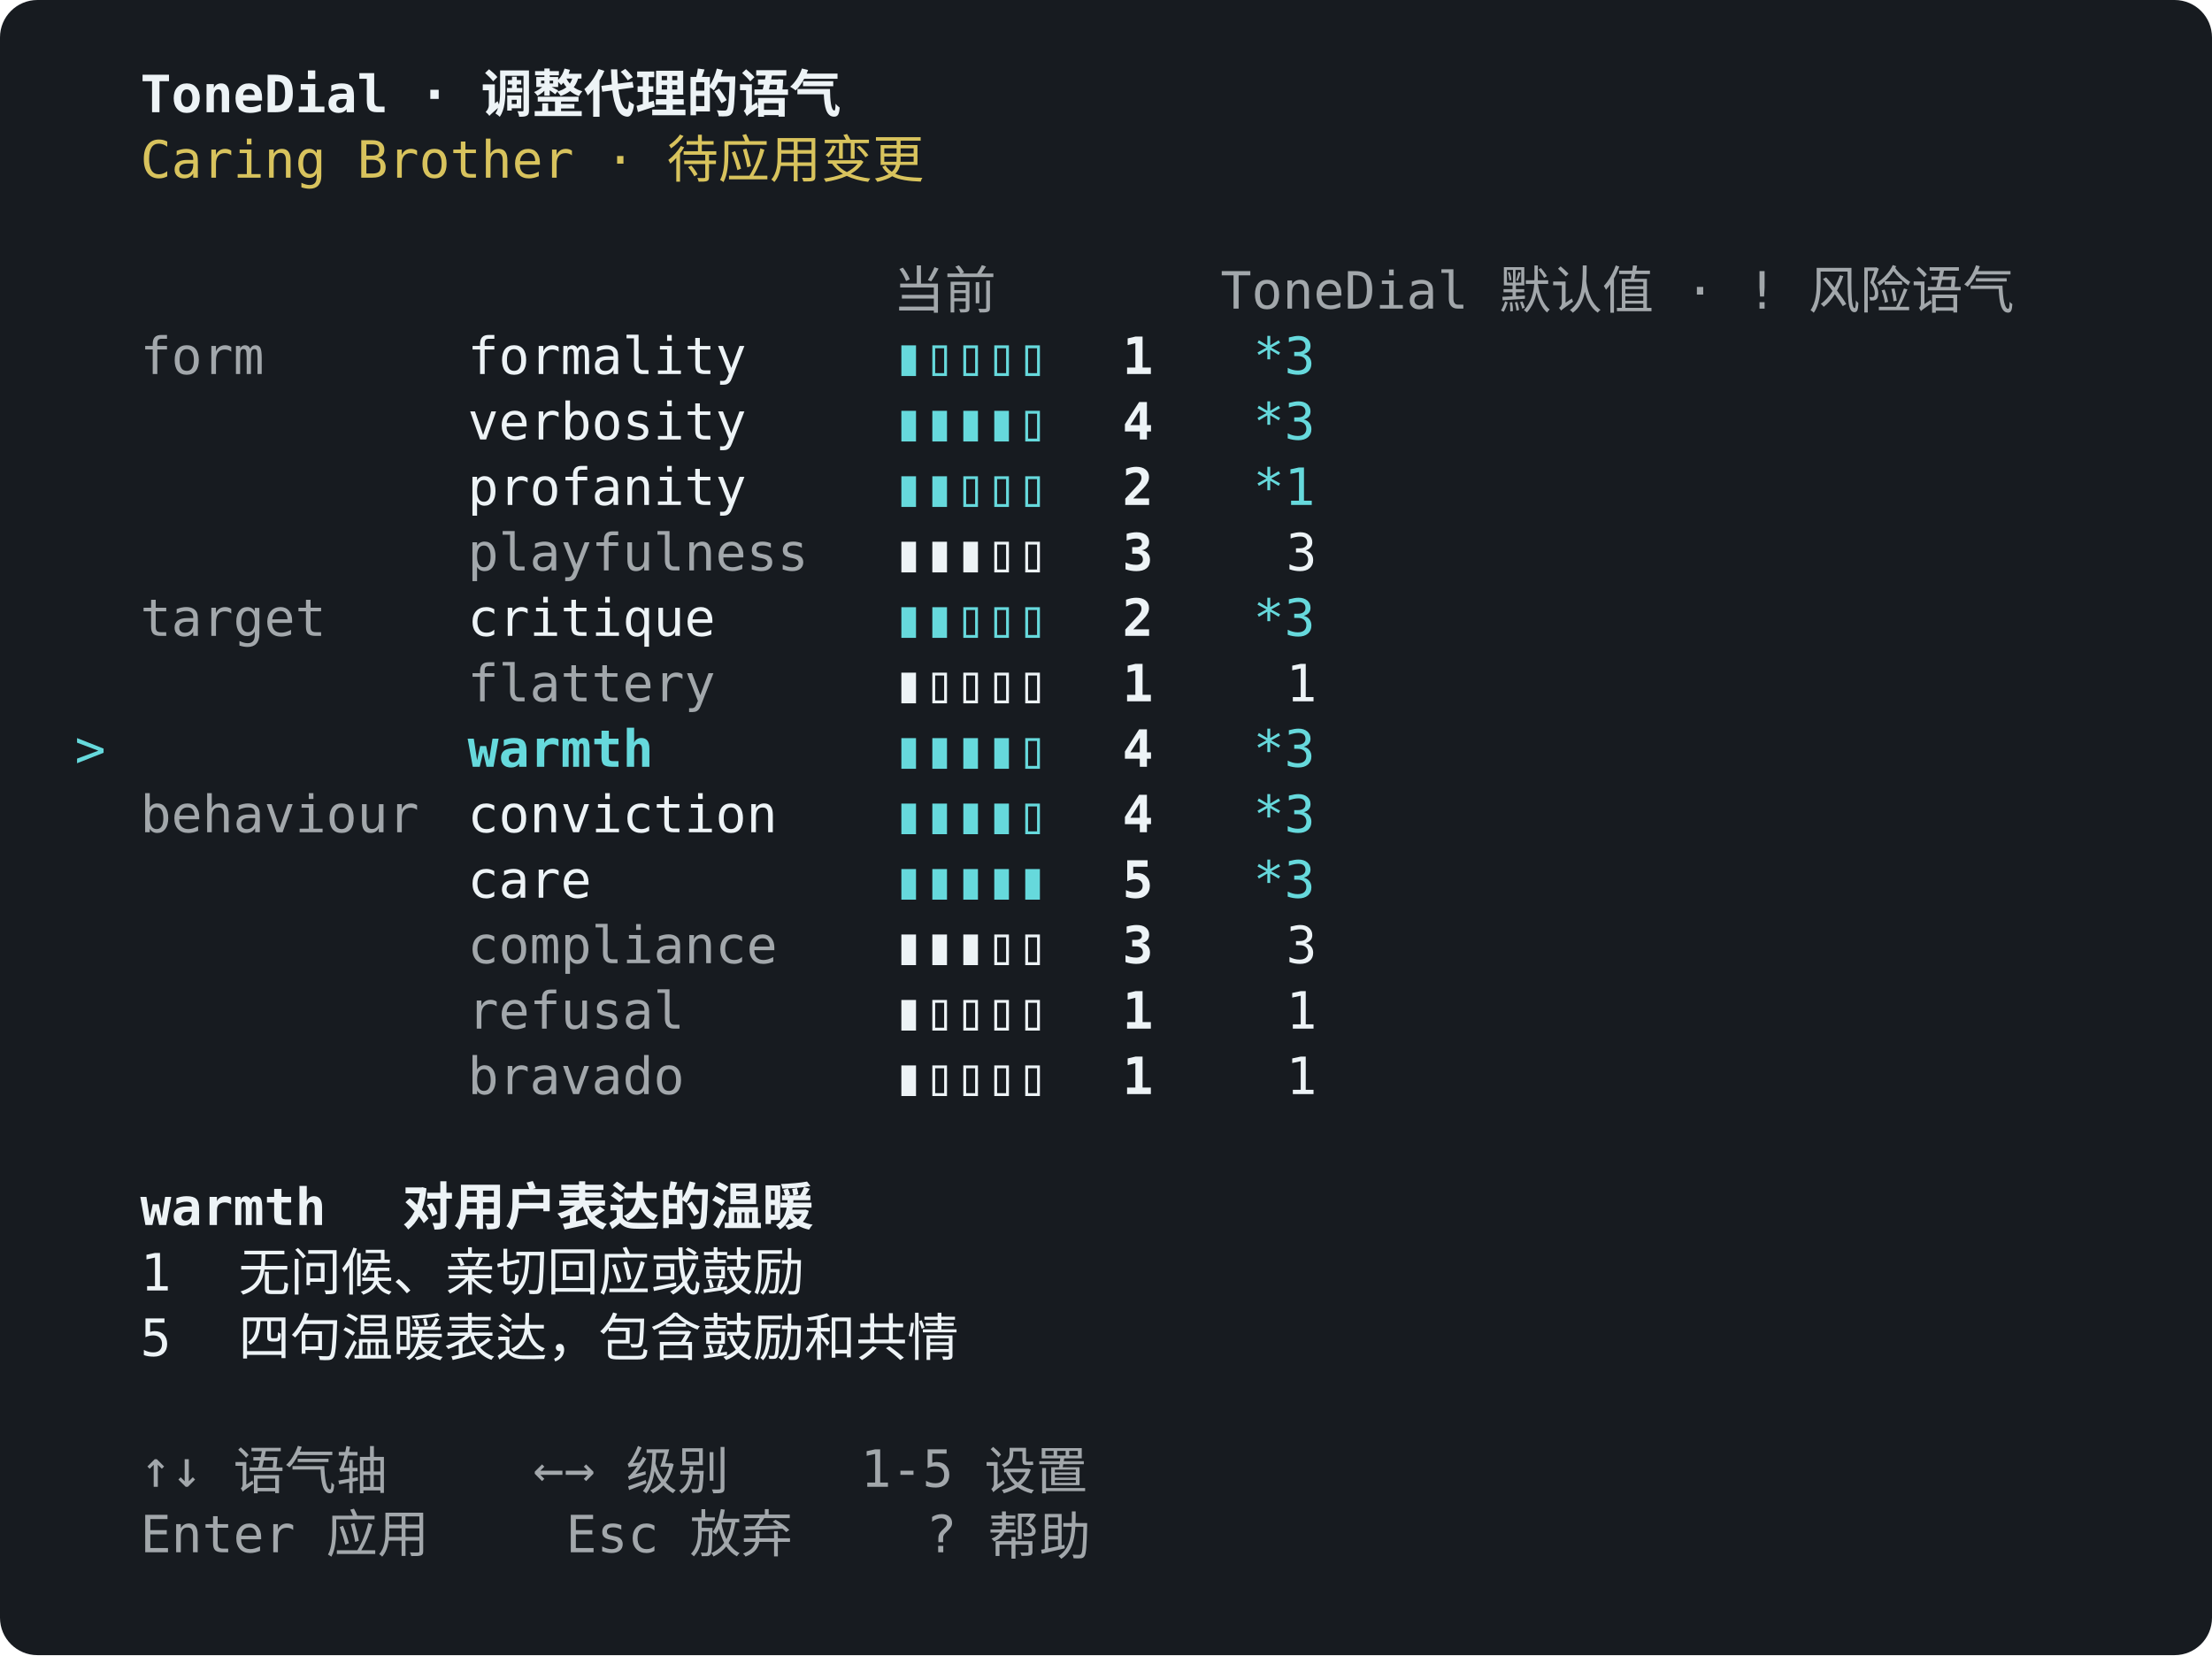
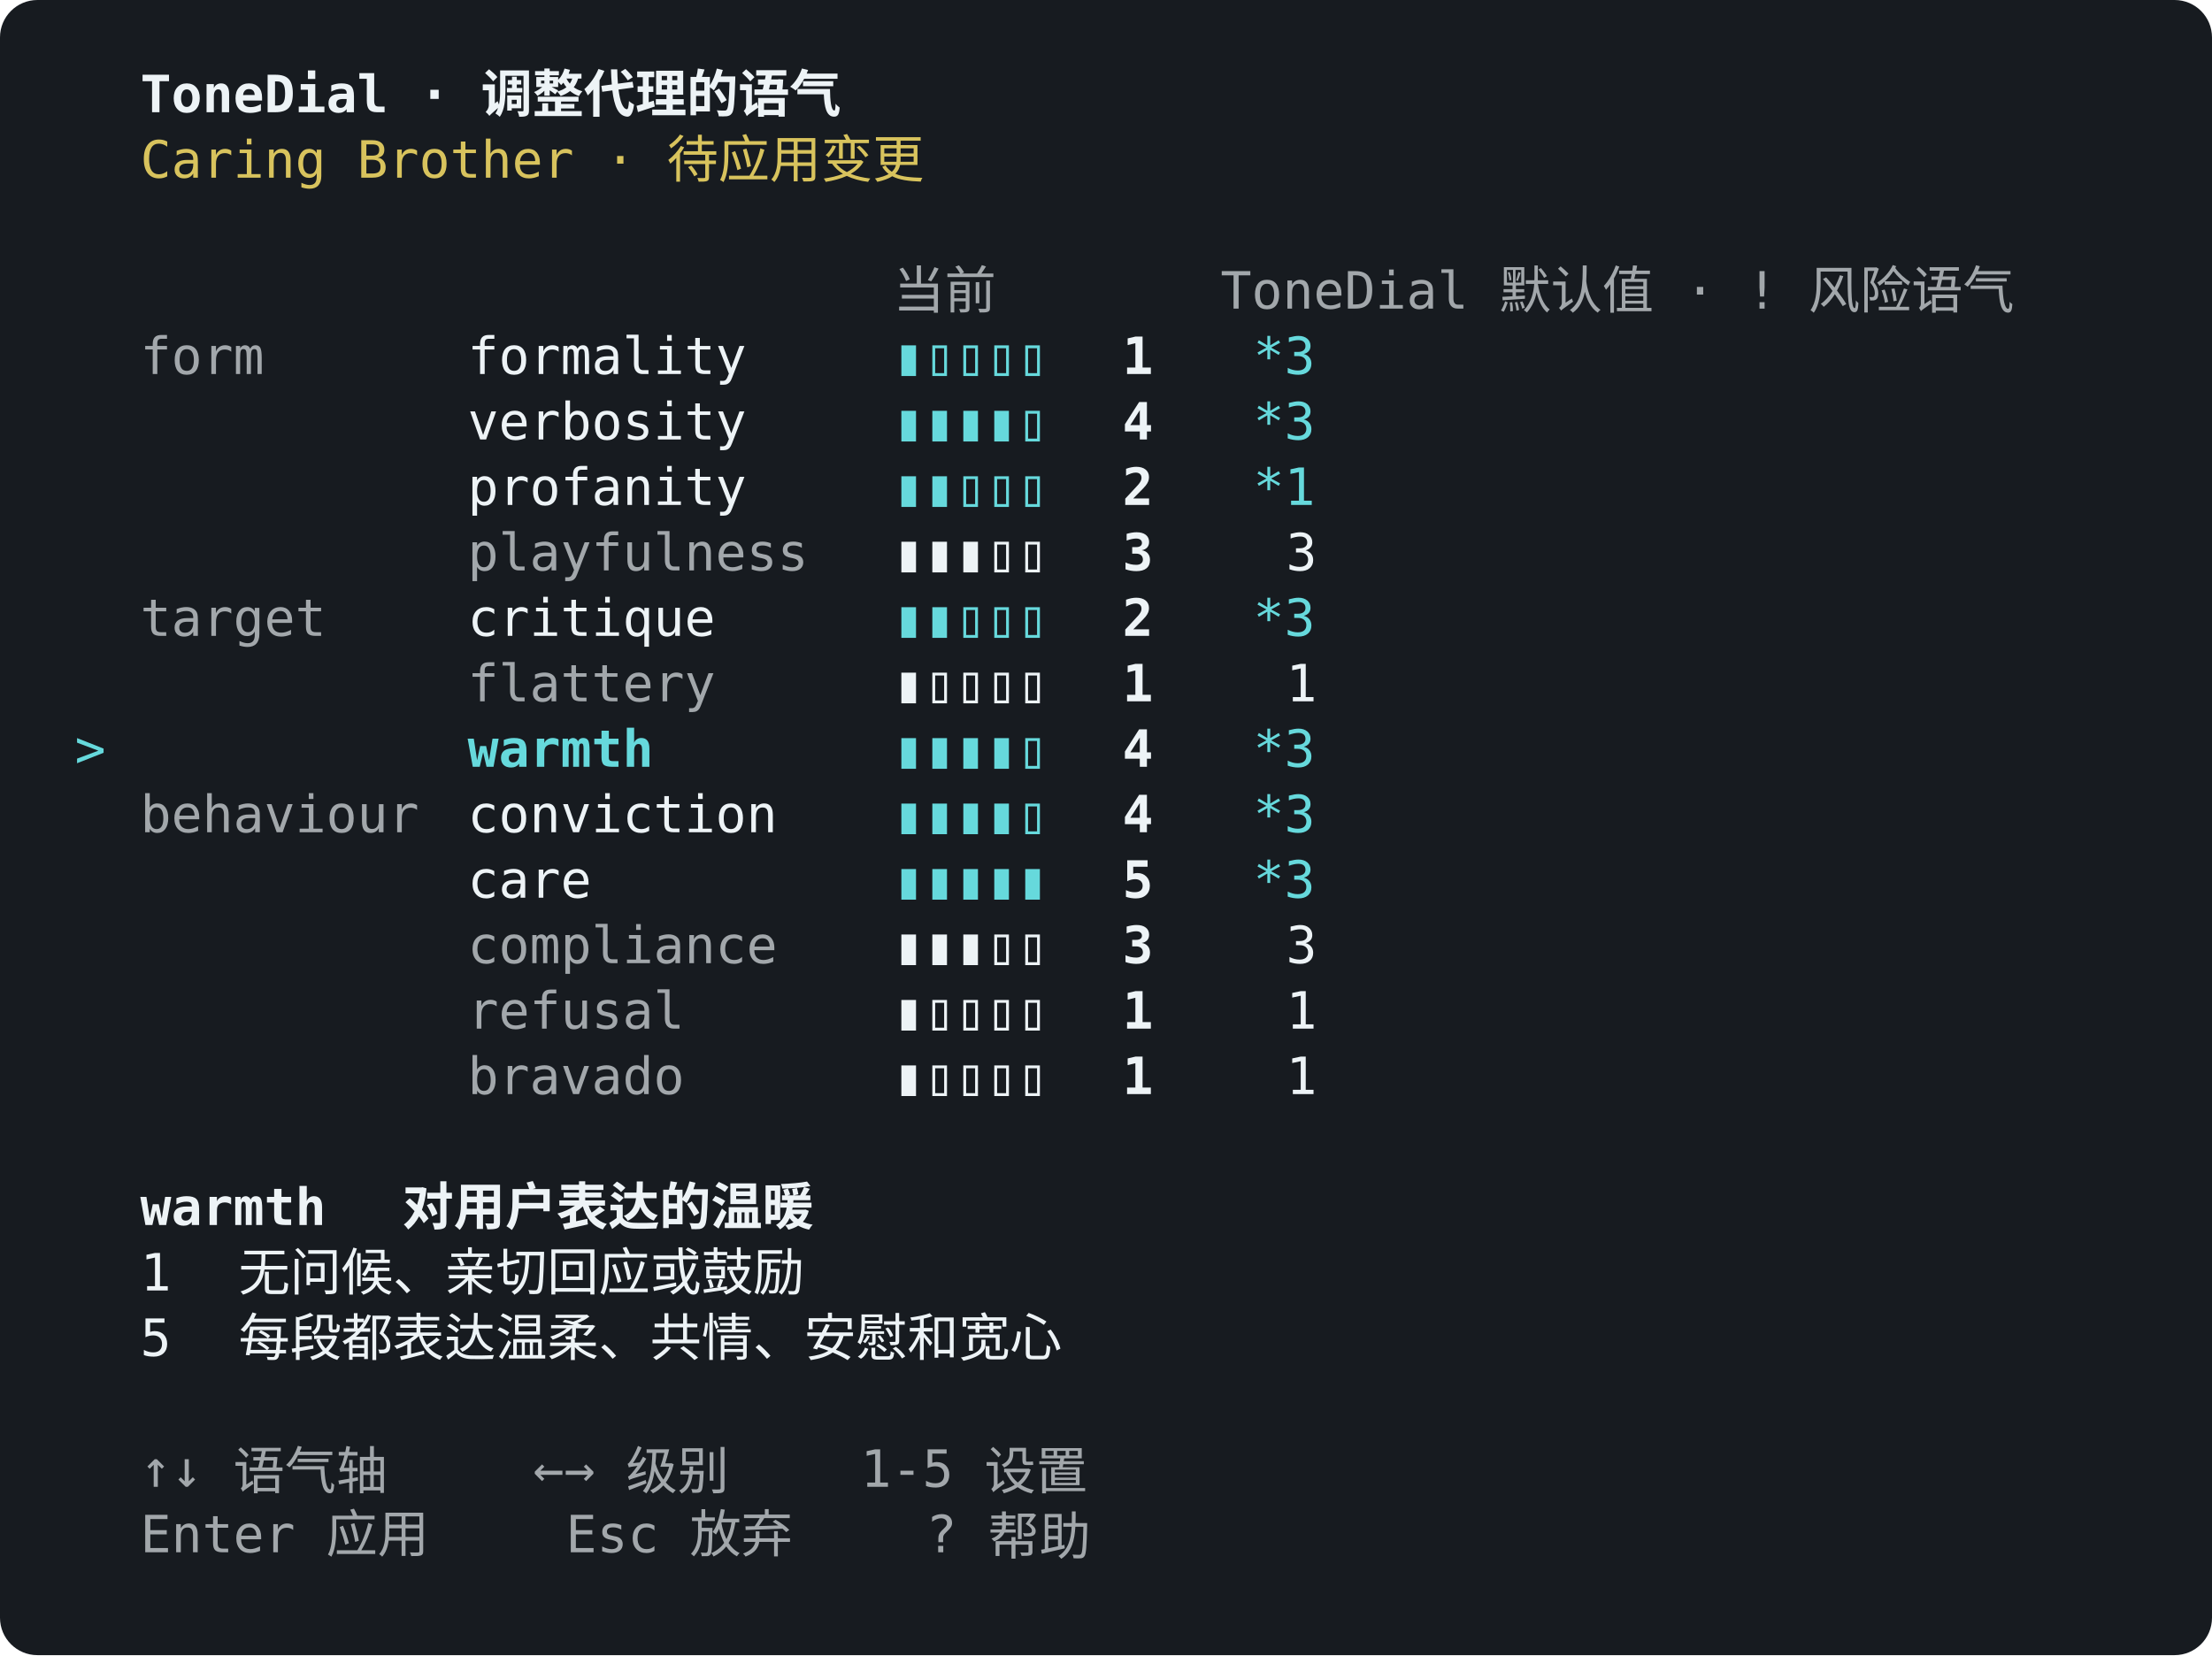
<svg xmlns="http://www.w3.org/2000/svg" width="946" height="708" viewBox="0 0 946 708" role="img" aria-labelledby="title description">
  <rect width="100%" height="100%" rx="16" fill="#171b20" />
  <g font-family="ui-monospace, SFMono-Regular, Menlo, Consolas, monospace, system-ui" font-size="22">
    <text x="60" y="48" fill="#edf3f6" font-weight="700" opacity="1">ToneDial · 调整代理的语气</text>
    <text x="60" y="76" fill="#d8c35d" font-weight="400" opacity="1">Caring Brother · 待应用变更</text>
    <text x="382" y="132" fill="#edf3f6" font-weight="400" opacity="0.65">当前</text>
    <text x="522" y="132" fill="#edf3f6" font-weight="400" opacity="0.65">ToneDial 默认值 · ! 风险语气</text>
    <text x="60" y="160" fill="#edf3f6" font-weight="400" opacity="0.65">form</text>
    <text x="200" y="160" fill="#edf3f6" font-weight="400" opacity="1">formality</text>
    <text x="382" y="160" fill="#66d9dc" font-weight="400" opacity="1">▮▯▯▯▯</text>
    <text x="480" y="160" fill="#edf3f6" font-weight="700" opacity="1">1</text>
    <text x="536" y="160" fill="#66d9dc" font-weight="400" opacity="1">*3</text>
    <text x="200" y="188" fill="#edf3f6" font-weight="400" opacity="1">verbosity</text>
    <text x="382" y="188" fill="#66d9dc" font-weight="400" opacity="1">▮▮▮▮▯</text>
    <text x="480" y="188" fill="#edf3f6" font-weight="700" opacity="1">4</text>
    <text x="536" y="188" fill="#66d9dc" font-weight="400" opacity="1">*3</text>
    <text x="200" y="216" fill="#edf3f6" font-weight="400" opacity="1">profanity</text>
    <text x="382" y="216" fill="#66d9dc" font-weight="400" opacity="1">▮▮▯▯▯</text>
    <text x="480" y="216" fill="#edf3f6" font-weight="700" opacity="1">2</text>
    <text x="536" y="216" fill="#66d9dc" font-weight="400" opacity="1">*1</text>
    <text x="200" y="244" fill="#edf3f6" font-weight="400" opacity="0.65">playfulness</text>
    <text x="382" y="244" fill="#edf3f6" font-weight="400" opacity="1">▮▮▮▯▯</text>
    <text x="480" y="244" fill="#edf3f6" font-weight="700" opacity="1">3</text>
    <text x="550" y="244" fill="#edf3f6" font-weight="400" opacity="1">3</text>
    <text x="60" y="272" fill="#edf3f6" font-weight="400" opacity="0.65">target</text>
    <text x="200" y="272" fill="#edf3f6" font-weight="400" opacity="1">critique</text>
    <text x="382" y="272" fill="#66d9dc" font-weight="400" opacity="1">▮▮▯▯▯</text>
    <text x="480" y="272" fill="#edf3f6" font-weight="700" opacity="1">2</text>
    <text x="536" y="272" fill="#66d9dc" font-weight="400" opacity="1">*3</text>
    <text x="200" y="300" fill="#edf3f6" font-weight="400" opacity="0.65">flattery</text>
    <text x="382" y="300" fill="#edf3f6" font-weight="400" opacity="1">▮▯▯▯▯</text>
    <text x="480" y="300" fill="#edf3f6" font-weight="700" opacity="1">1</text>
    <text x="550" y="300" fill="#edf3f6" font-weight="400" opacity="1">1</text>
    <text x="32" y="328" fill="#66d9dc" font-weight="400" opacity="1">&gt; </text>
    <text x="200" y="328" fill="#66d9dc" font-weight="700" opacity="1">warmth</text>
    <text x="382" y="328" fill="#66d9dc" font-weight="400" opacity="1">▮▮▮▮▯</text>
    <text x="480" y="328" fill="#edf3f6" font-weight="700" opacity="1">4</text>
    <text x="536" y="328" fill="#66d9dc" font-weight="400" opacity="1">*3</text>
    <text x="60" y="356" fill="#edf3f6" font-weight="400" opacity="0.65">behaviour </text>
    <text x="200" y="356" fill="#edf3f6" font-weight="400" opacity="1">conviction</text>
    <text x="382" y="356" fill="#66d9dc" font-weight="400" opacity="1">▮▮▮▮▯</text>
    <text x="480" y="356" fill="#edf3f6" font-weight="700" opacity="1">4</text>
    <text x="536" y="356" fill="#66d9dc" font-weight="400" opacity="1">*3</text>
    <text x="200" y="384" fill="#edf3f6" font-weight="400" opacity="1">care</text>
    <text x="382" y="384" fill="#66d9dc" font-weight="400" opacity="1">▮▮▮▮▮</text>
    <text x="480" y="384" fill="#edf3f6" font-weight="700" opacity="1">5</text>
    <text x="536" y="384" fill="#66d9dc" font-weight="400" opacity="1">*3</text>
    <text x="200" y="412" fill="#edf3f6" font-weight="400" opacity="0.65">compliance </text>
    <text x="382" y="412" fill="#edf3f6" font-weight="400" opacity="1">▮▮▮▯▯</text>
    <text x="480" y="412" fill="#edf3f6" font-weight="700" opacity="1">3</text>
    <text x="550" y="412" fill="#edf3f6" font-weight="400" opacity="1">3</text>
    <text x="200" y="440" fill="#edf3f6" font-weight="400" opacity="0.65">refusal</text>
    <text x="382" y="440" fill="#edf3f6" font-weight="400" opacity="1">▮▯▯▯▯</text>
    <text x="480" y="440" fill="#edf3f6" font-weight="700" opacity="1">1</text>
    <text x="550" y="440" fill="#edf3f6" font-weight="400" opacity="1">1</text>
    <text x="200" y="468" fill="#edf3f6" font-weight="400" opacity="0.65">bravado</text>
    <text x="382" y="468" fill="#edf3f6" font-weight="400" opacity="1">▮▯▯▯▯</text>
    <text x="480" y="468" fill="#edf3f6" font-weight="700" opacity="1">1</text>
    <text x="550" y="468" fill="#edf3f6" font-weight="400" opacity="1">1</text>
    <text x="60" y="524" fill="#edf3f6" font-weight="700" opacity="1">warmth</text>
    <text x="172" y="524" fill="#edf3f6" font-weight="700" opacity="1">对用户表达的温暖</text>
    <text x="60" y="552" fill="#edf3f6" font-weight="400" opacity="1">1</text>
    <text x="102" y="552" fill="#edf3f6" font-weight="400" opacity="1">无问候、亲切回应或鼓励</text>
    <text x="60" y="580" fill="#edf3f6" font-weight="400" opacity="1">5</text>
-     <text x="102" y="580" fill="#edf3f6" font-weight="400" opacity="1">四句温暖表达，包含鼓励和共情</text>
+     <text x="102" y="580" fill="#edf3f6" font-weight="400" opacity="1">每段都表达温柔、共情、安慰和宽心</text>
    <text x="60" y="636" fill="#edf3f6" font-weight="400" opacity="0.65">↑↓ 语气轴</text>
    <text x="228" y="636" fill="#edf3f6" font-weight="400" opacity="0.65">←→ 级别</text>
    <text x="368" y="636" fill="#edf3f6" font-weight="400" opacity="0.65">1-5 设置</text>
    <text x="60" y="664" fill="#edf3f6" font-weight="400" opacity="0.65">Enter 应用</text>
    <text x="242" y="664" fill="#edf3f6" font-weight="400" opacity="0.65">Esc 放弃</text>
    <text x="396" y="664" fill="#edf3f6" font-weight="400" opacity="0.65">? 帮助</text>
  </g>
</svg>
